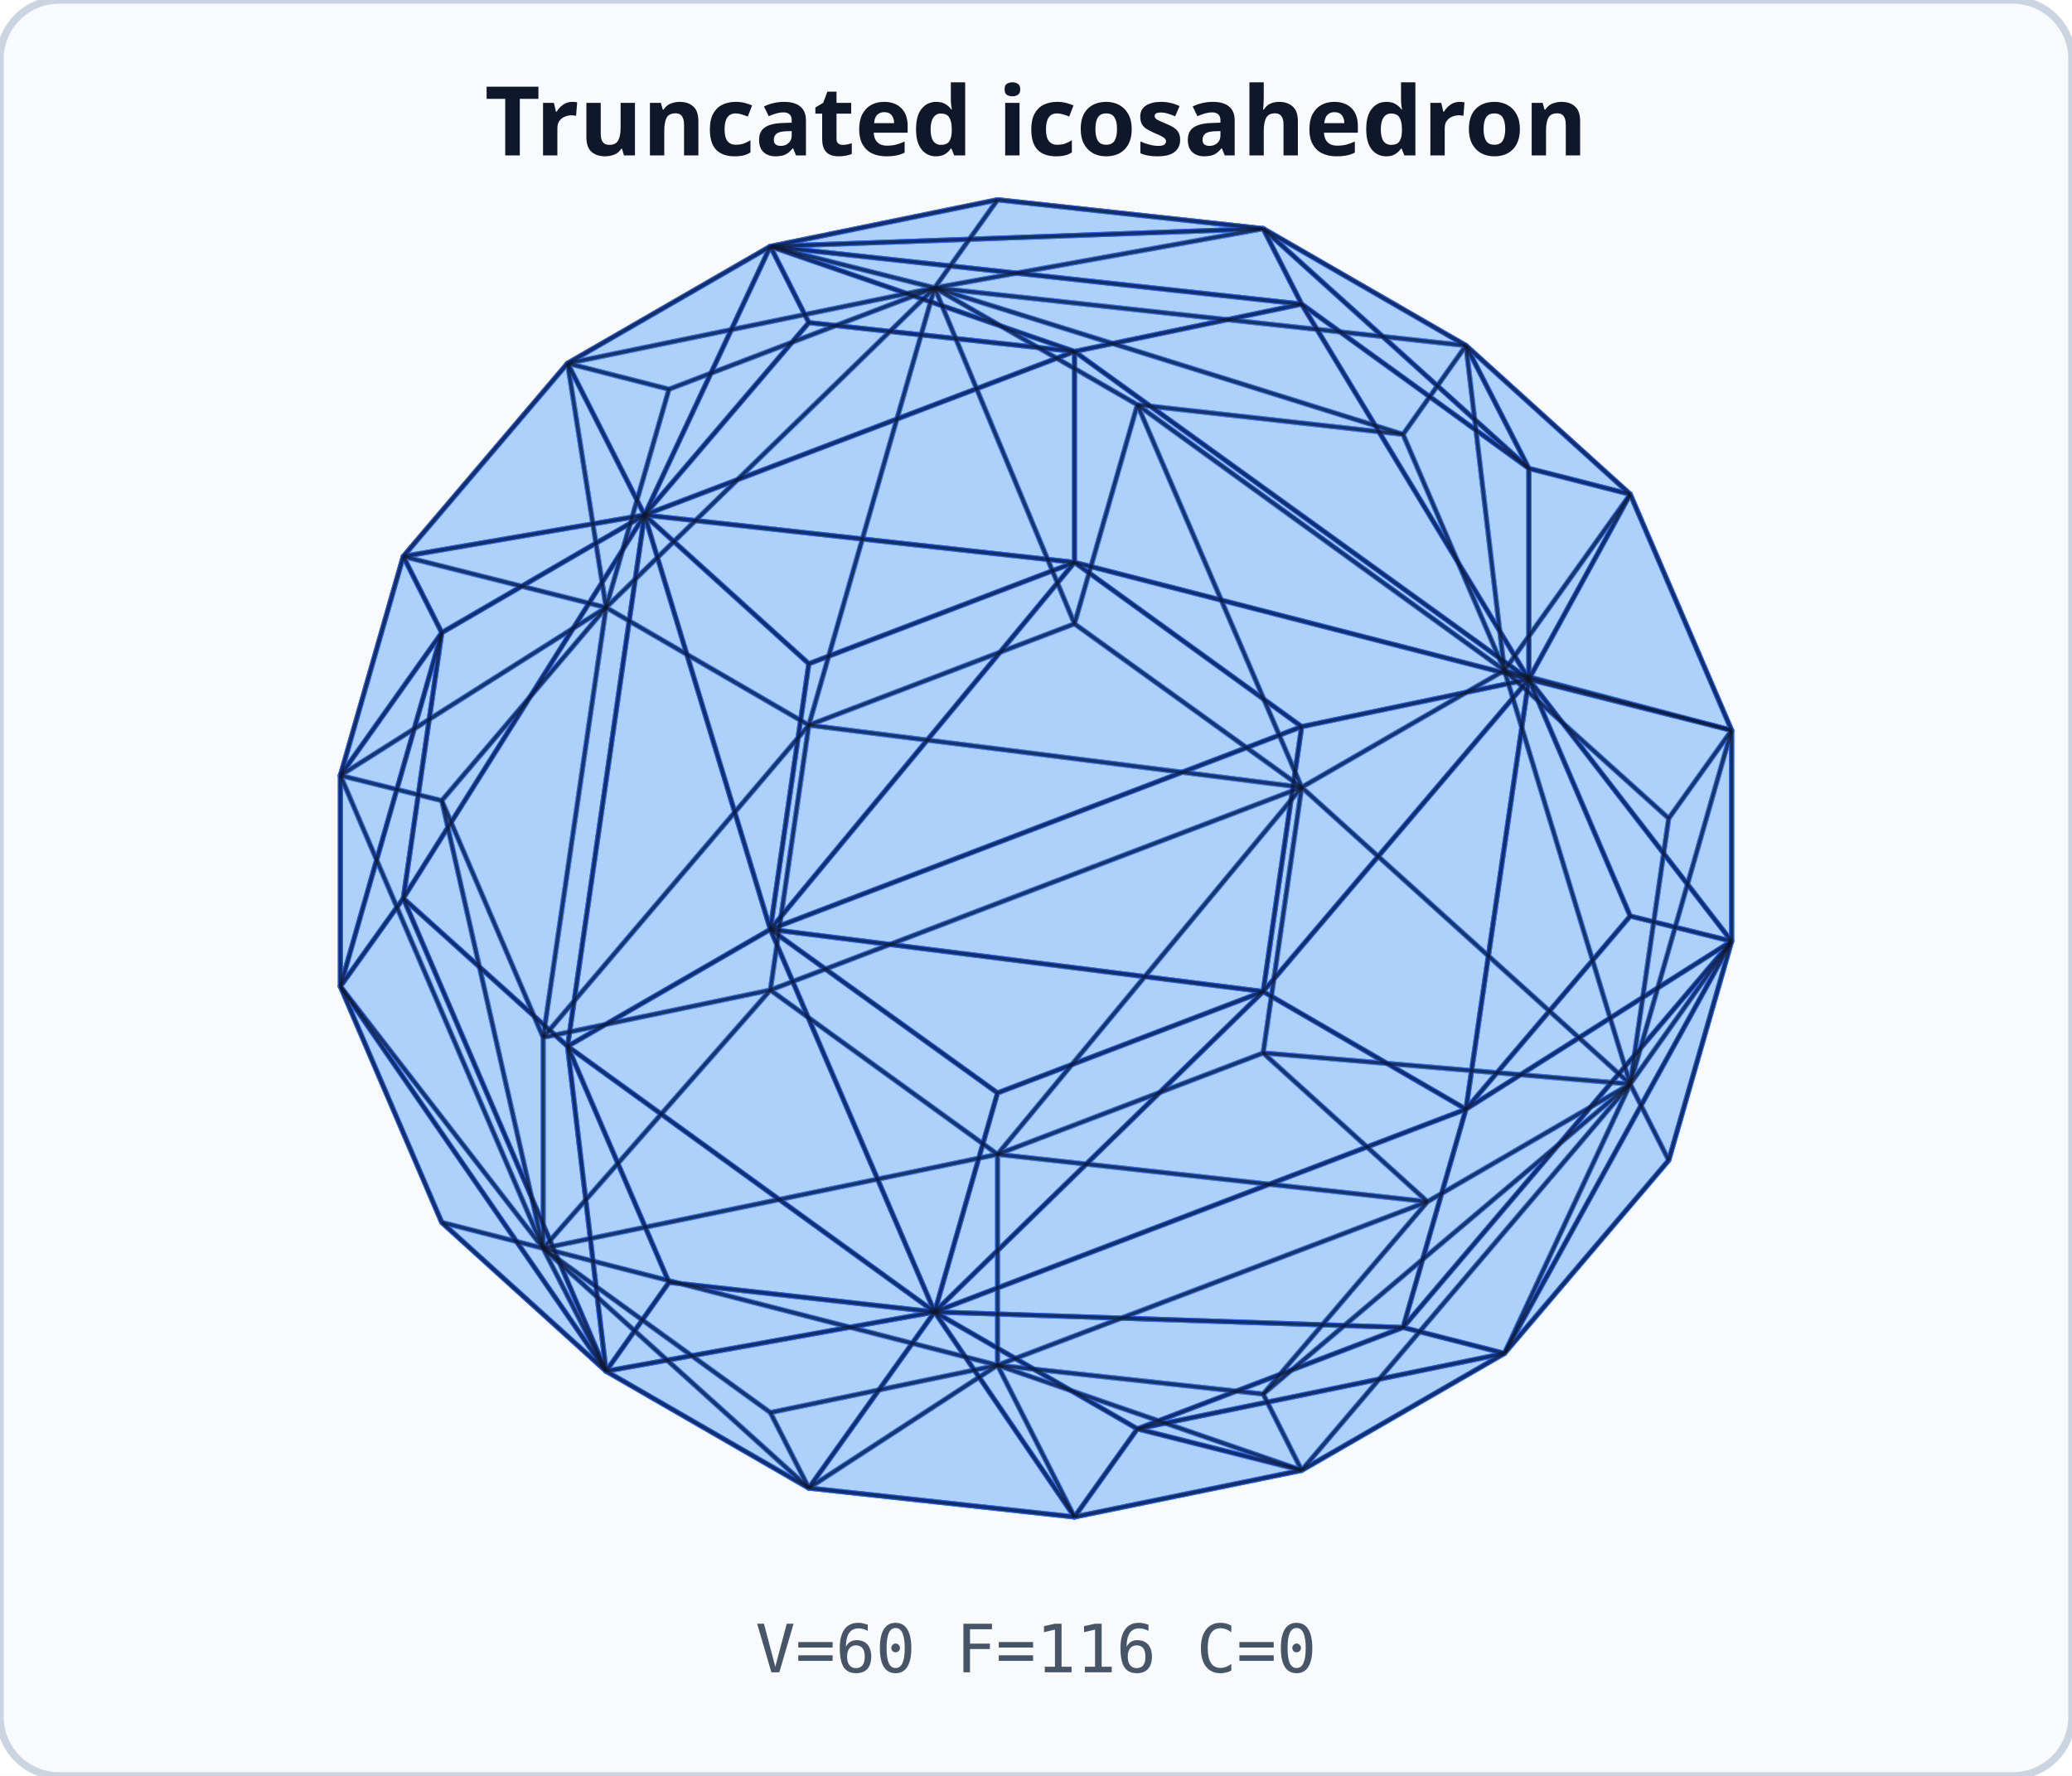
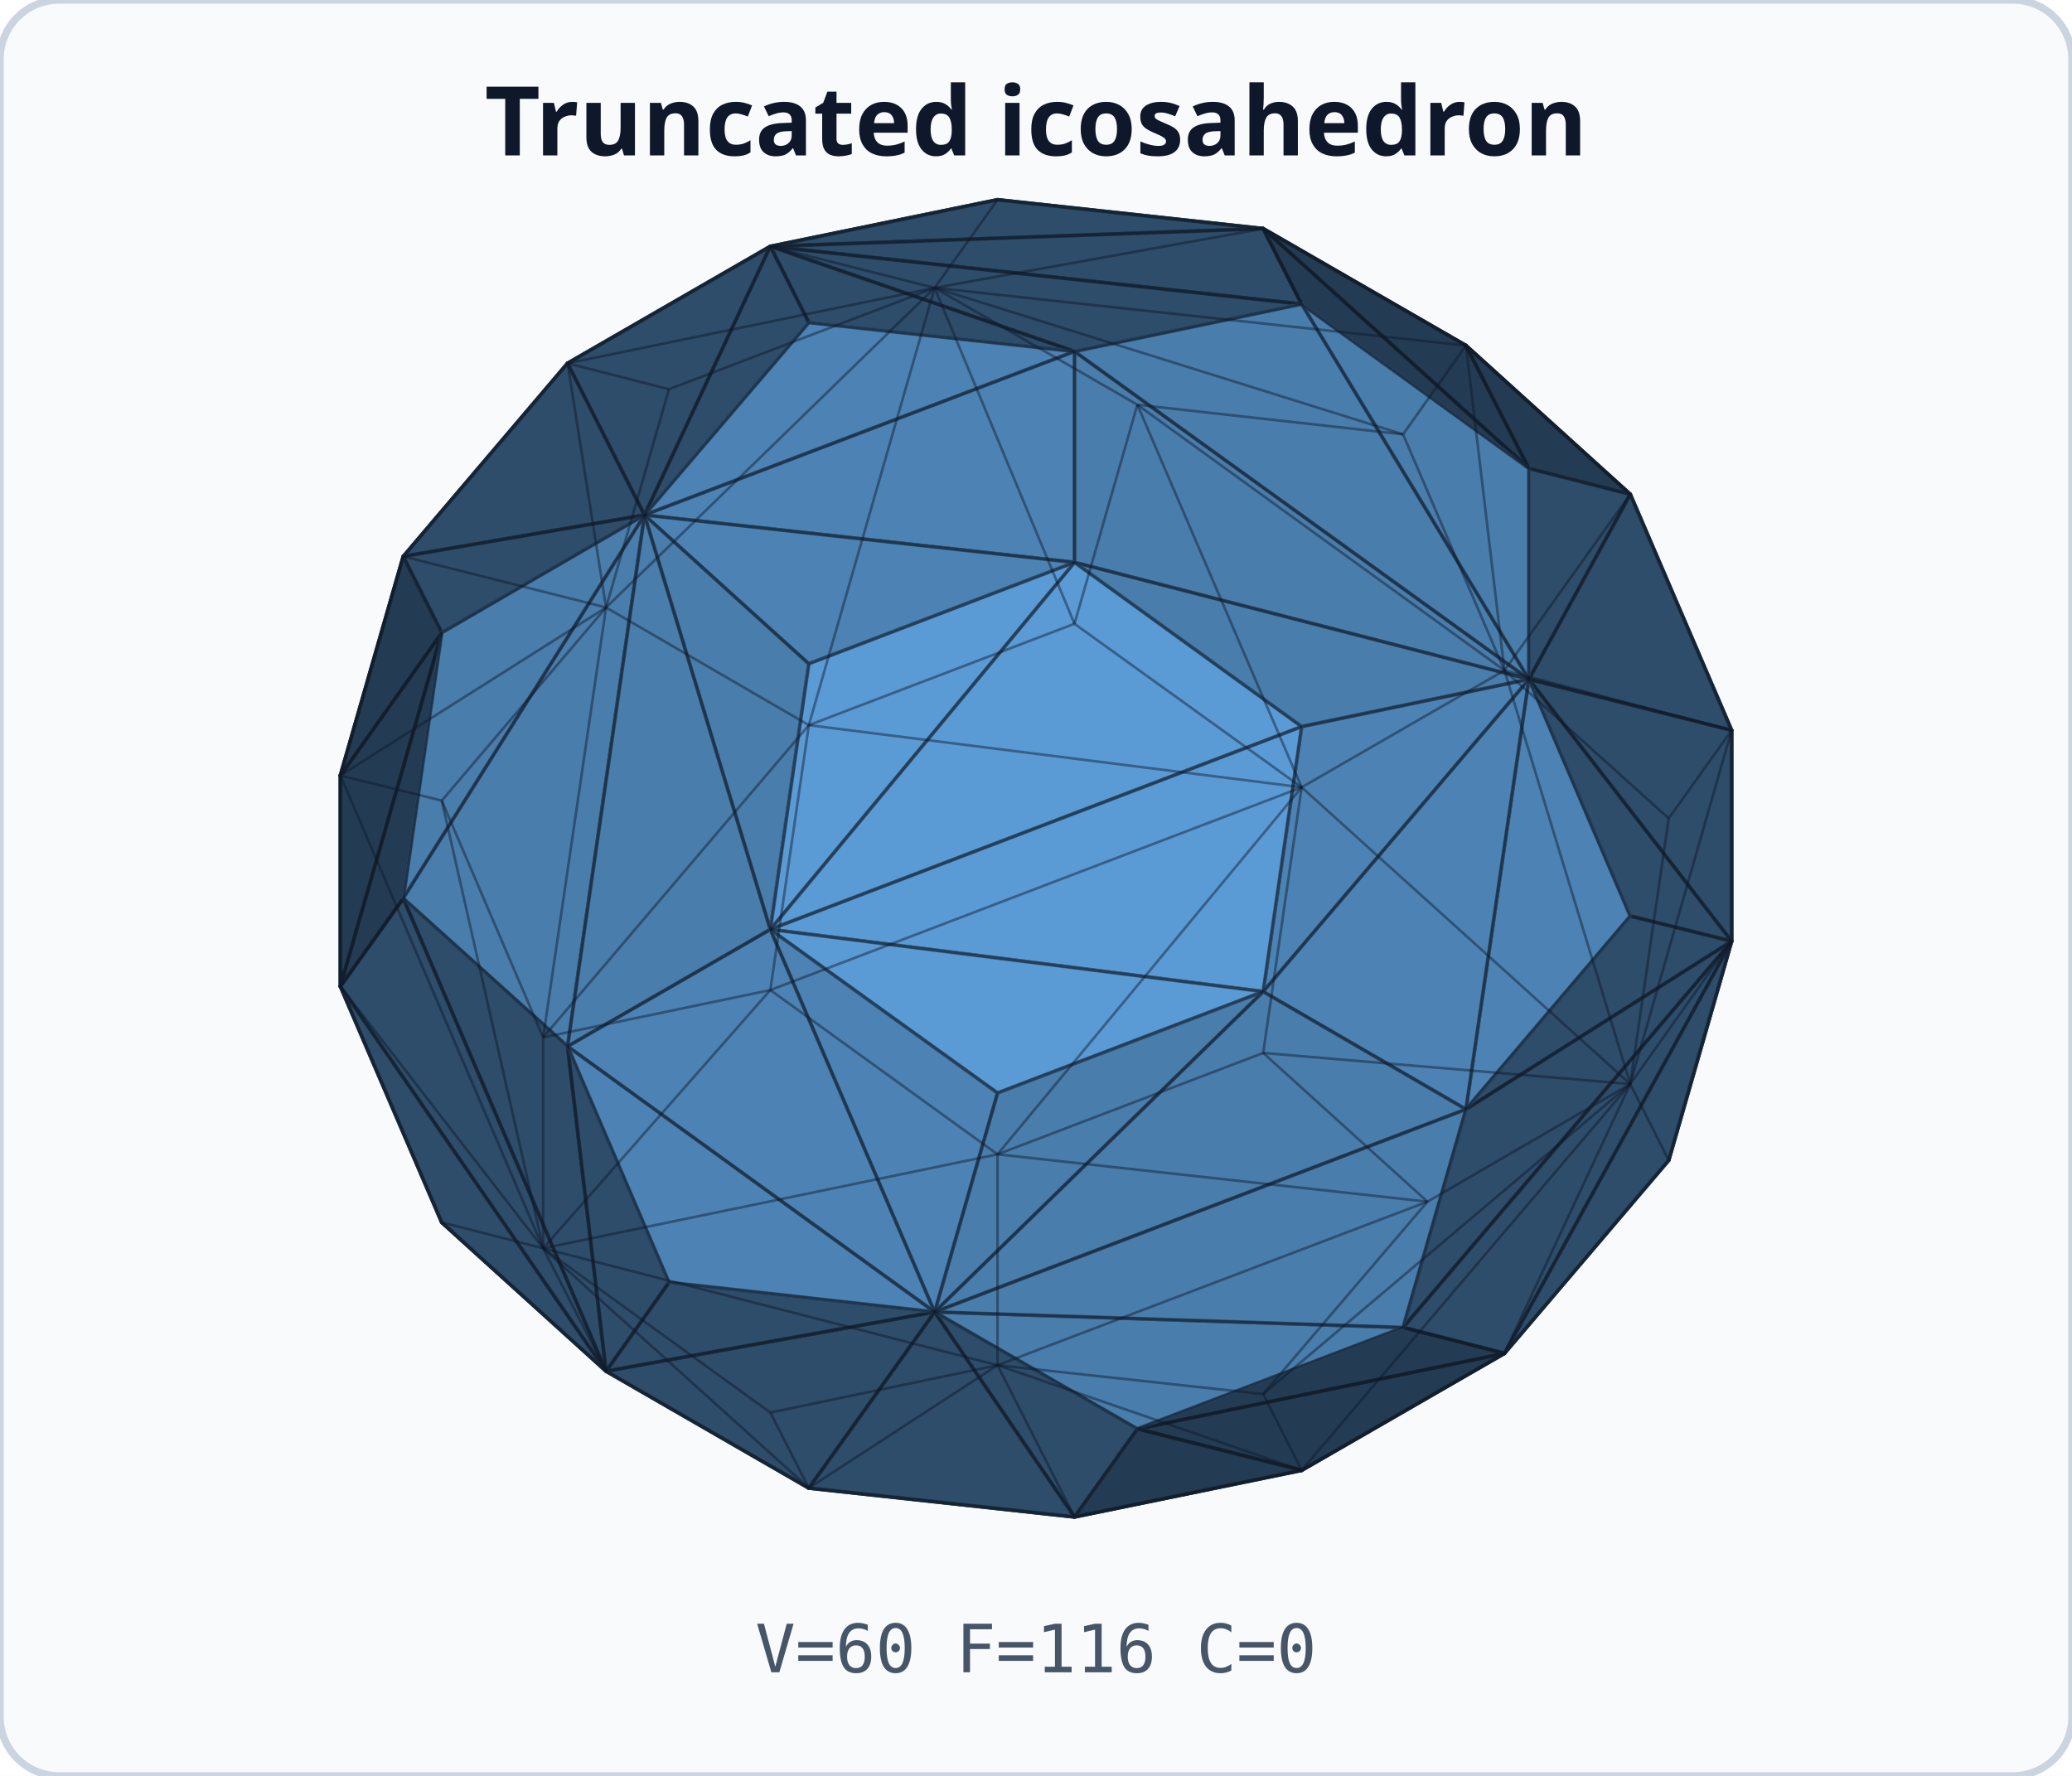
<svg xmlns="http://www.w3.org/2000/svg" width="280" height="240" viewBox="0 0 280 240" role="img" aria-labelledby="panel-title">
  <rect width="100%" height="100%" fill="white" />
  <g>
    <rect x="0.0" y="0.0" width="280.0" height="240.0" rx="8" fill="#f8fafc" stroke="#cbd5e1" />
    <text x="140.0" y="21.0" text-anchor="middle" font-family="sans-serif" font-size="13" font-weight="600" fill="#0f172a">Truncated icosahedron</text>
-     <g stroke="#2563eb" stroke-width="0.7" stroke-linejoin="round">
-       <polygon points="175.9,106.4 109.3,98.0 145.2,84.3" fill="#60a5fa" fill-opacity="0.28" />
-       <polygon points="175.9,106.4 104.1,133.8 109.3,98.0" fill="#60a5fa" fill-opacity="0.28" />
-       <polygon points="175.9,106.4 134.8,156.0 104.1,133.8" fill="#60a5fa" fill-opacity="0.28" />
-       <polygon points="175.9,106.4 170.7,142.3 134.8,156.0" fill="#60a5fa" fill-opacity="0.28" />
-       <polygon points="153.7,54.7 175.9,106.4 145.2,84.3" fill="#60a5fa" fill-opacity="0.28" />
-       <polygon points="73.4,140.2 109.3,98.0 104.1,133.8" fill="#60a5fa" fill-opacity="0.28" />
-       <polygon points="192.9,162.4 134.8,156.0 170.7,142.3" fill="#60a5fa" fill-opacity="0.28" />
-       <polygon points="126.3,38.9 145.2,84.3 109.3,98.0" fill="#60a5fa" fill-opacity="0.28" />
-       <polygon points="220.3,146.5 170.7,142.3 175.9,106.4" fill="#60a5fa" fill-opacity="0.28" />
-       <polygon points="153.7,54.7 203.3,90.6 175.9,106.4" fill="#60a5fa" fill-opacity="0.28" />
-       <polygon points="73.4,140.2 81.9,82.1 109.3,98.0" fill="#60a5fa" fill-opacity="0.28" />
-       <polygon points="73.4,168.7 104.1,133.8 134.8,156.0" fill="#60a5fa" fill-opacity="0.28" />
-       <polygon points="192.9,162.4 134.8,184.5 134.8,156.0" fill="#60a5fa" fill-opacity="0.28" />
-       <polygon points="126.3,38.9 109.3,98.0 81.9,82.1" fill="#60a5fa" fill-opacity="0.28" />
-       <polygon points="126.3,38.9 153.7,54.7 145.2,84.3" fill="#60a5fa" fill-opacity="0.28" />
-       <polygon points="73.4,168.7 73.4,140.2 104.1,133.8" fill="#60a5fa" fill-opacity="0.28" />
-       <polygon points="220.3,146.5 175.9,106.4 203.3,90.6" fill="#60a5fa" fill-opacity="0.28" />
-       <polygon points="220.3,146.5 192.9,162.4 170.7,142.3" fill="#60a5fa" fill-opacity="0.28" />
-       <polygon points="73.4,168.7 134.8,156.0 134.8,184.5" fill="#60a5fa" fill-opacity="0.28" />
-       <polygon points="153.7,54.7 189.6,58.7 203.3,90.6" fill="#60a5fa" fill-opacity="0.28" />
-       <polygon points="73.4,140.2 59.7,108.2 81.9,82.1" fill="#60a5fa" fill-opacity="0.28" />
-       <polygon points="192.9,162.4 170.7,188.4 134.8,184.5" fill="#60a5fa" fill-opacity="0.28" />
-       <polygon points="126.3,38.9 189.6,58.7 153.7,54.7" fill="#60a5fa" fill-opacity="0.28" />
-       <polygon points="73.4,168.7 59.7,108.2 73.4,140.2" fill="#60a5fa" fill-opacity="0.28" />
-       <polygon points="220.3,146.5 170.7,188.4 192.9,162.4" fill="#60a5fa" fill-opacity="0.28" />
-       <polygon points="126.3,38.9 81.9,82.1 90.4,52.6" fill="#60a5fa" fill-opacity="0.28" />
-       <polygon points="220.3,146.5 203.3,90.6 225.5,110.6" fill="#60a5fa" fill-opacity="0.28" />
-       <polygon points="73.4,168.7 134.8,184.5 104.1,190.9" fill="#60a5fa" fill-opacity="0.28" />
-       <polygon points="203.3,90.6 189.6,58.7 198.1,46.7" fill="#60a5fa" fill-opacity="0.28" />
-       <polygon points="81.9,82.1 59.7,108.2 46.0,104.8" fill="#60a5fa" fill-opacity="0.28" />
-       <polygon points="134.8,184.5 170.7,188.4 175.9,198.7" fill="#60a5fa" fill-opacity="0.28" />
-       <polygon points="203.3,90.6 234.0,98.7 225.5,110.6" fill="#60a5fa" fill-opacity="0.28" />
-       <polygon points="81.9,82.1 76.7,49.1 90.4,52.6" fill="#60a5fa" fill-opacity="0.28" />
-       <polygon points="134.8,184.5 109.3,201.1 104.1,190.9" fill="#60a5fa" fill-opacity="0.28" />
-       <polygon points="126.3,38.9 198.1,46.7 189.6,58.7" fill="#60a5fa" fill-opacity="0.28" />
-       <polygon points="73.4,168.7 46.0,104.8 59.7,108.2" fill="#60a5fa" fill-opacity="0.28" />
-       <polygon points="220.3,146.5 175.9,198.7 170.7,188.4" fill="#60a5fa" fill-opacity="0.28" />
-       <polygon points="126.3,38.9 90.4,52.6 76.7,49.1" fill="#60a5fa" fill-opacity="0.28" />
-       <polygon points="73.4,168.7 104.1,190.9 109.3,201.1" fill="#60a5fa" fill-opacity="0.28" />
-       <polygon points="220.3,146.5 225.5,110.6 234.0,98.7" fill="#60a5fa" fill-opacity="0.28" />
-       <polygon points="203.3,90.6 198.1,46.7 220.3,66.8" fill="#60a5fa" fill-opacity="0.28" />
-       <polygon points="81.9,82.1 46.0,104.8 54.5,75.2" fill="#60a5fa" fill-opacity="0.28" />
-       <polygon points="134.8,184.5 175.9,198.7 145.2,205.0" fill="#60a5fa" fill-opacity="0.28" />
-       <polygon points="203.3,90.6 220.3,66.8 234.0,98.7" fill="#60a5fa" fill-opacity="0.28" />
-       <polygon points="81.9,82.1 54.5,75.2 76.7,49.1" fill="#60a5fa" fill-opacity="0.28" />
-       <polygon points="134.8,184.5 145.2,205.0 109.3,201.1" fill="#60a5fa" fill-opacity="0.28" />
-       <polygon points="126.3,38.9 170.7,30.9 198.1,46.7" fill="#60a5fa" fill-opacity="0.28" />
-       <polygon points="73.4,168.7 46.0,133.3 46.0,104.8" fill="#60a5fa" fill-opacity="0.28" />
-       <polygon points="220.3,146.5 203.3,182.9 175.9,198.7" fill="#60a5fa" fill-opacity="0.28" />
-       <polygon points="126.3,38.9 134.8,27.0 170.7,30.9" fill="#60a5fa" fill-opacity="0.28" />
-       <polygon points="73.4,168.7 59.7,165.2 46.0,133.3" fill="#60a5fa" fill-opacity="0.28" />
-       <polygon points="220.3,146.5 225.5,156.8 203.3,182.9" fill="#60a5fa" fill-opacity="0.28" />
-       <polygon points="126.3,38.9 104.1,33.3 134.8,27.0" fill="#60a5fa" fill-opacity="0.28" />
-       <polygon points="126.3,38.9 76.7,49.1 104.1,33.3" fill="#60a5fa" fill-opacity="0.28" />
-       <polygon points="73.4,168.7 81.9,185.3 59.7,165.2" fill="#60a5fa" fill-opacity="0.28" />
-       <polygon points="73.4,168.7 109.3,201.1 81.9,185.3" fill="#60a5fa" fill-opacity="0.28" />
-       <polygon points="220.3,146.5 234.0,127.2 225.5,156.8" fill="#60a5fa" fill-opacity="0.28" />
-       <polygon points="220.3,146.5 234.0,98.7 234.0,127.2" fill="#60a5fa" fill-opacity="0.28" />
-       <polygon points="104.1,33.3 170.7,30.9 134.8,27.0" fill="#60a5fa" fill-opacity="0.28" />
-       <polygon points="81.9,185.3 46.0,133.3 59.7,165.2" fill="#60a5fa" fill-opacity="0.28" />
-       <polygon points="234.0,127.2 203.3,182.9 225.5,156.8" fill="#60a5fa" fill-opacity="0.28" />
-       <polygon points="153.7,193.1 175.9,198.7 203.3,182.9" fill="#60a5fa" fill-opacity="0.28" />
-       <polygon points="153.7,193.1 145.2,205.0 175.9,198.7" fill="#60a5fa" fill-opacity="0.28" />
-       <polygon points="206.6,63.3 198.1,46.7 170.7,30.9" fill="#60a5fa" fill-opacity="0.28" />
-       <polygon points="206.6,63.3 220.3,66.8 198.1,46.7" fill="#60a5fa" fill-opacity="0.28" />
-       <polygon points="59.7,85.5 46.0,104.8 46.0,133.3" fill="#60a5fa" fill-opacity="0.28" />
-       <polygon points="59.7,85.5 54.5,75.2 46.0,104.8" fill="#60a5fa" fill-opacity="0.28" />
-       <polygon points="126.3,177.3 109.3,201.1 145.2,205.0" fill="#60a5fa" fill-opacity="0.28" />
-       <polygon points="206.6,91.8 234.0,98.7 220.3,66.8" fill="#60a5fa" fill-opacity="0.28" />
-       <polygon points="87.1,69.6 76.7,49.1 54.5,75.2" fill="#60a5fa" fill-opacity="0.28" />
-       <polygon points="104.1,33.3 175.9,41.1 170.7,30.9" fill="#60a5fa" fill-opacity="0.28" />
-       <polygon points="81.9,185.3 54.5,121.4 46.0,133.3" fill="#60a5fa" fill-opacity="0.28" />
-       <polygon points="234.0,127.2 189.6,179.4 203.3,182.9" fill="#60a5fa" fill-opacity="0.28" />
-       <polygon points="126.3,177.3 81.9,185.3 109.3,201.1" fill="#60a5fa" fill-opacity="0.28" />
-       <polygon points="206.6,91.8 234.0,127.2 234.0,98.7" fill="#60a5fa" fill-opacity="0.28" />
-       <polygon points="87.1,69.6 104.1,33.3 76.7,49.1" fill="#60a5fa" fill-opacity="0.28" />
-       <polygon points="153.7,193.1 203.3,182.9 189.6,179.4" fill="#60a5fa" fill-opacity="0.28" />
-       <polygon points="206.6,63.3 170.7,30.9 175.9,41.1" fill="#60a5fa" fill-opacity="0.28" />
-       <polygon points="59.7,85.5 46.0,133.3 54.5,121.4" fill="#60a5fa" fill-opacity="0.28" />
-       <polygon points="126.3,177.3 145.2,205.0 153.7,193.1" fill="#60a5fa" fill-opacity="0.28" />
-       <polygon points="206.6,91.8 220.3,66.8 206.6,63.3" fill="#60a5fa" fill-opacity="0.28" />
-       <polygon points="87.1,69.6 54.5,75.2 59.7,85.5" fill="#60a5fa" fill-opacity="0.28" />
-       <polygon points="104.1,33.3 145.2,47.5 175.9,41.1" fill="#60a5fa" fill-opacity="0.28" />
-       <polygon points="81.9,185.3 76.7,141.4 54.5,121.4" fill="#60a5fa" fill-opacity="0.28" />
-       <polygon points="234.0,127.2 198.1,149.9 189.6,179.4" fill="#60a5fa" fill-opacity="0.28" />
-       <polygon points="104.1,33.3 109.3,43.6 145.2,47.5" fill="#60a5fa" fill-opacity="0.28" />
-       <polygon points="126.3,177.3 90.4,173.3 81.9,185.3" fill="#60a5fa" fill-opacity="0.28" />
-       <polygon points="206.6,91.8 220.3,123.8 234.0,127.2" fill="#60a5fa" fill-opacity="0.28" />
-       <polygon points="87.1,69.6 109.3,43.6 104.1,33.3" fill="#60a5fa" fill-opacity="0.28" />
-       <polygon points="81.9,185.3 90.4,173.3 76.7,141.4" fill="#60a5fa" fill-opacity="0.28" />
-       <polygon points="234.0,127.2 220.3,123.8 198.1,149.9" fill="#60a5fa" fill-opacity="0.28" />
-       <polygon points="126.3,177.3 153.7,193.1 189.6,179.4" fill="#60a5fa" fill-opacity="0.28" />
-       <polygon points="206.6,91.8 206.6,63.3 175.9,41.1" fill="#60a5fa" fill-opacity="0.28" />
-       <polygon points="87.1,69.6 59.7,85.5 54.5,121.4" fill="#60a5fa" fill-opacity="0.28" />
-       <polygon points="206.6,91.8 175.9,41.1 145.2,47.5" fill="#60a5fa" fill-opacity="0.28" />
-       <polygon points="126.3,177.3 189.6,179.4 198.1,149.9" fill="#60a5fa" fill-opacity="0.28" />
-       <polygon points="87.1,69.6 54.5,121.4 76.7,141.4" fill="#60a5fa" fill-opacity="0.28" />
-       <polygon points="126.3,177.3 76.7,141.4 90.4,173.3" fill="#60a5fa" fill-opacity="0.28" />
-       <polygon points="206.6,91.8 198.1,149.9 220.3,123.8" fill="#60a5fa" fill-opacity="0.28" />
-       <polygon points="87.1,69.6 145.2,47.5 109.3,43.6" fill="#60a5fa" fill-opacity="0.28" />
-       <polygon points="206.6,91.8 145.2,47.5 145.2,76.0" fill="#60a5fa" fill-opacity="0.28" />
-       <polygon points="87.1,69.6 145.2,76.0 145.2,47.5" fill="#60a5fa" fill-opacity="0.28" />
-       <polygon points="126.3,177.3 198.1,149.9 170.7,134.0" fill="#60a5fa" fill-opacity="0.28" />
-       <polygon points="126.3,177.3 104.1,125.6 76.7,141.4" fill="#60a5fa" fill-opacity="0.28" />
-       <polygon points="206.6,91.8 170.7,134.0 198.1,149.9" fill="#60a5fa" fill-opacity="0.28" />
-       <polygon points="87.1,69.6 76.7,141.4 104.1,125.6" fill="#60a5fa" fill-opacity="0.28" />
-       <polygon points="206.6,91.8 145.2,76.0 175.9,98.2" fill="#60a5fa" fill-opacity="0.28" />
-       <polygon points="126.3,177.3 170.7,134.0 134.8,147.7" fill="#60a5fa" fill-opacity="0.28" />
-       <polygon points="126.3,177.3 134.8,147.7 104.1,125.6" fill="#60a5fa" fill-opacity="0.28" />
-       <polygon points="206.6,91.8 175.9,98.2 170.7,134.0" fill="#60a5fa" fill-opacity="0.28" />
-       <polygon points="87.1,69.6 104.1,125.6 109.3,89.7" fill="#60a5fa" fill-opacity="0.28" />
-       <polygon points="87.1,69.6 109.3,89.7 145.2,76.0" fill="#60a5fa" fill-opacity="0.28" />
-       <polygon points="104.1,125.6 175.9,98.2 145.2,76.0" fill="#60a5fa" fill-opacity="0.28" />
-       <polygon points="104.1,125.6 145.2,76.0 109.3,89.7" fill="#60a5fa" fill-opacity="0.28" />
-       <polygon points="104.1,125.6 170.7,134.0 175.9,98.2" fill="#60a5fa" fill-opacity="0.28" />
-       <polygon points="104.1,125.6 134.8,147.7 170.7,134.0" fill="#60a5fa" fill-opacity="0.28" />
+     <g stroke-linejoin="round">
+       <polygon points="175.9,106.4 109.3,98.0 145.2,84.3" fill="#5b9bd5" stroke="#365d7f" stroke-width="0.5" />
+       <polygon points="175.9,106.4 104.1,133.8 109.3,98.0" fill="#5b9bd5" stroke="#365d7f" stroke-width="0.5" />
+       <polygon points="175.9,106.4 134.8,156.0 104.1,133.8" fill="#5b9bd5" stroke="#365d7f" stroke-width="0.5" />
+       <polygon points="175.9,106.4 170.7,142.3 134.8,156.0" fill="#5b9bd5" stroke="#365d7f" stroke-width="0.5" />
+       <polygon points="153.7,54.7 175.9,106.4 145.2,84.3" fill="#4c83b4" stroke="#2e4e6c" stroke-width="0.5" />
+       <polygon points="73.4,140.2 109.3,98.0 104.1,133.8" fill="#4c83b4" stroke="#2e4e6c" stroke-width="0.5" />
+       <polygon points="192.9,162.4 134.8,156.0 170.7,142.3" fill="#4c83b4" stroke="#2e4e6c" stroke-width="0.5" />
+       <polygon points="126.3,38.9 145.2,84.3 109.3,98.0" fill="#497dac" stroke="#2c4b67" stroke-width="0.5" />
+       <polygon points="220.3,146.5 170.7,142.3 175.9,106.4" fill="#497dac" stroke="#2c4b67" stroke-width="0.5" />
+       <polygon points="153.7,54.7 203.3,90.6 175.9,106.4" fill="#4c83b4" stroke="#2e4e6c" stroke-width="0.5" />
+       <polygon points="73.4,140.2 81.9,82.1 109.3,98.0" fill="#4c83b4" stroke="#2e4e6c" stroke-width="0.5" />
+       <polygon points="73.4,168.7 104.1,133.8 134.8,156.0" fill="#497dac" stroke="#2c4b67" stroke-width="0.5" />
+       <polygon points="192.9,162.4 134.8,184.5 134.8,156.0" fill="#4c83b4" stroke="#2e4e6c" stroke-width="0.5" />
+       <polygon points="126.3,38.9 109.3,98.0 81.9,82.1" fill="#497dac" stroke="#2c4b67" stroke-width="0.5" />
+       <polygon points="126.3,38.9 153.7,54.7 145.2,84.3" fill="#497dac" stroke="#2c4b67" stroke-width="0.5" />
+       <polygon points="73.4,168.7 73.4,140.2 104.1,133.8" fill="#497dac" stroke="#2c4b67" stroke-width="0.5" />
+       <polygon points="220.3,146.5 175.9,106.4 203.3,90.6" fill="#497dac" stroke="#2c4b67" stroke-width="0.5" />
+       <polygon points="220.3,146.5 192.9,162.4 170.7,142.3" fill="#497dac" stroke="#2c4b67" stroke-width="0.5" />
+       <polygon points="73.4,168.7 134.8,156.0 134.8,184.5" fill="#497dac" stroke="#2c4b67" stroke-width="0.5" />
+       <polygon points="153.7,54.7 189.6,58.7 203.3,90.6" fill="#4c83b4" stroke="#2e4e6c" stroke-width="0.5" />
+       <polygon points="73.4,140.2 59.7,108.2 81.9,82.1" fill="#4c83b4" stroke="#2e4e6c" stroke-width="0.5" />
+       <polygon points="192.9,162.4 170.7,188.4 134.8,184.5" fill="#4c83b4" stroke="#2e4e6c" stroke-width="0.5" />
+       <polygon points="126.3,38.9 189.6,58.7 153.7,54.7" fill="#2d4d6a" stroke="#1b2e3f" stroke-width="0.5" />
+       <polygon points="73.4,168.7 59.7,108.2 73.4,140.2" fill="#2d4d6a" stroke="#1b2e3f" stroke-width="0.5" />
+       <polygon points="220.3,146.5 170.7,188.4 192.9,162.4" fill="#2d4d6a" stroke="#1b2e3f" stroke-width="0.5" />
+       <polygon points="126.3,38.9 81.9,82.1 90.4,52.6" fill="#497dac" stroke="#2c4b67" stroke-width="0.5" />
+       <polygon points="220.3,146.5 203.3,90.6 225.5,110.6" fill="#497dac" stroke="#2c4b67" stroke-width="0.5" />
+       <polygon points="73.4,168.7 134.8,184.5 104.1,190.9" fill="#497dac" stroke="#2c4b67" stroke-width="0.5" />
+       <polygon points="203.3,90.6 189.6,58.7 198.1,46.7" fill="#2d4d6a" stroke="#1b2e3f" stroke-width="0.5" />
+       <polygon points="81.9,82.1 59.7,108.2 46.0,104.8" fill="#2d4d6a" stroke="#1b2e3f" stroke-width="0.5" />
+       <polygon points="134.8,184.5 170.7,188.4 175.9,198.7" fill="#2d4d6a" stroke="#1b2e3f" stroke-width="0.5" />
+       <polygon points="203.3,90.6 234.0,98.7 225.5,110.6" fill="#2d4d6a" stroke="#1b2e3f" stroke-width="0.5" />
+       <polygon points="81.9,82.1 76.7,49.1 90.4,52.6" fill="#2d4d6a" stroke="#1b2e3f" stroke-width="0.5" />
+       <polygon points="134.8,184.5 109.3,201.1 104.1,190.9" fill="#2d4d6a" stroke="#1b2e3f" stroke-width="0.5" />
+       <polygon points="126.3,38.9 198.1,46.7 189.6,58.7" fill="#2d4d6a" stroke="#1b2e3f" stroke-width="0.5" />
+       <polygon points="73.4,168.7 46.0,104.8 59.7,108.2" fill="#2d4d6a" stroke="#1b2e3f" stroke-width="0.5" />
+       <polygon points="220.3,146.5 175.9,198.7 170.7,188.4" fill="#2d4d6a" stroke="#1b2e3f" stroke-width="0.5" />
+       <polygon points="126.3,38.9 90.4,52.6 76.7,49.1" fill="#233c53" stroke="#152431" stroke-width="0.5" />
+       <polygon points="73.4,168.7 104.1,190.9 109.3,201.1" fill="#233c53" stroke="#152431" stroke-width="0.5" />
+       <polygon points="220.3,146.5 225.5,110.6 234.0,98.7" fill="#233c53" stroke="#152431" stroke-width="0.5" />
+       <polygon points="203.3,90.6 198.1,46.7 220.3,66.8" fill="#2d4d6a" stroke="#1b2e3f" stroke-width="0.5" />
+       <polygon points="81.9,82.1 46.0,104.8 54.5,75.2" fill="#2d4d6a" stroke="#1b2e3f" stroke-width="0.5" />
+       <polygon points="134.8,184.5 175.9,198.7 145.2,205.0" fill="#2d4d6a" stroke="#1b2e3f" stroke-width="0.5" />
+       <polygon points="203.3,90.6 220.3,66.8 234.0,98.7" fill="#2d4d6a" stroke="#1b2e3f" stroke-width="0.5" />
+       <polygon points="81.9,82.1 54.5,75.2 76.7,49.1" fill="#2d4d6a" stroke="#1b2e3f" stroke-width="0.5" />
+       <polygon points="134.8,184.5 145.2,205.0 109.3,201.1" fill="#2d4d6a" stroke="#1b2e3f" stroke-width="0.5" />
+       <polygon points="126.3,38.9 170.7,30.9 198.1,46.7" fill="#2d4d6a" stroke="#1b2e3f" stroke-width="0.5" />
+       <polygon points="73.4,168.7 46.0,133.3 46.0,104.8" fill="#2d4d6a" stroke="#1b2e3f" stroke-width="0.5" />
+       <polygon points="220.3,146.5 203.3,182.9 175.9,198.7" fill="#2d4d6a" stroke="#1b2e3f" stroke-width="0.5" />
+       <polygon points="126.3,38.9 134.8,27.0 170.7,30.9" fill="#2d4d6a" stroke="#1b2e3f" stroke-width="0.5" />
+       <polygon points="73.4,168.7 59.7,165.2 46.0,133.3" fill="#2d4d6a" stroke="#1b2e3f" stroke-width="0.5" />
+       <polygon points="220.3,146.5 225.5,156.8 203.3,182.9" fill="#2d4d6a" stroke="#1b2e3f" stroke-width="0.5" />
+       <polygon points="126.3,38.9 104.1,33.3 134.8,27.0" fill="#233c53" stroke="#152431" stroke-width="0.5" />
+       <polygon points="126.3,38.9 76.7,49.1 104.1,33.3" fill="#233c53" stroke="#152431" stroke-width="0.5" />
+       <polygon points="73.4,168.7 81.9,185.3 59.7,165.2" fill="#233c53" stroke="#152431" stroke-width="0.5" />
+       <polygon points="73.4,168.7 109.3,201.1 81.9,185.3" fill="#233c53" stroke="#152431" stroke-width="0.5" />
+       <polygon points="220.3,146.5 234.0,127.2 225.5,156.8" fill="#233c53" stroke="#152431" stroke-width="0.5" />
+       <polygon points="220.3,146.5 234.0,98.7 234.0,127.2" fill="#233c53" stroke="#152431" stroke-width="0.5" />
+       <polygon points="104.1,33.3 170.7,30.9 134.8,27.0" fill="#2d4d6a" stroke="#1b2e3f" stroke-width="0.5" />
+       <polygon points="81.9,185.3 46.0,133.3 59.7,165.2" fill="#2d4d6a" stroke="#1b2e3f" stroke-width="0.5" />
+       <polygon points="234.0,127.2 203.3,182.9 225.5,156.8" fill="#2d4d6a" stroke="#1b2e3f" stroke-width="0.5" />
+       <polygon points="153.7,193.1 175.9,198.7 203.3,182.9" fill="#233c53" stroke="#152431" stroke-width="0.5" />
+       <polygon points="153.7,193.1 145.2,205.0 175.9,198.7" fill="#233c53" stroke="#152431" stroke-width="0.5" />
+       <polygon points="206.6,63.3 198.1,46.7 170.7,30.9" fill="#233c53" stroke="#152431" stroke-width="0.5" />
+       <polygon points="206.6,63.3 220.3,66.8 198.1,46.7" fill="#233c53" stroke="#152431" stroke-width="0.5" />
+       <polygon points="59.7,85.5 46.0,104.8 46.0,133.3" fill="#233c53" stroke="#152431" stroke-width="0.5" />
+       <polygon points="59.7,85.5 54.5,75.2 46.0,104.8" fill="#233c53" stroke="#152431" stroke-width="0.5" />
+       <polygon points="126.3,177.3 109.3,201.1 145.2,205.0" fill="#2d4d6a" stroke="#1b2e3f" stroke-width="0.5" />
+       <polygon points="206.6,91.8 234.0,98.7 220.3,66.8" fill="#2d4d6a" stroke="#1b2e3f" stroke-width="0.5" />
+       <polygon points="87.1,69.6 76.7,49.1 54.5,75.2" fill="#2d4d6a" stroke="#1b2e3f" stroke-width="0.5" />
+       <polygon points="104.1,33.3 175.9,41.1 170.7,30.9" fill="#2d4d6a" stroke="#1b2e3f" stroke-width="0.5" />
+       <polygon points="81.9,185.3 54.5,121.4 46.0,133.3" fill="#2d4d6a" stroke="#1b2e3f" stroke-width="0.5" />
+       <polygon points="234.0,127.2 189.6,179.4 203.3,182.9" fill="#2d4d6a" stroke="#1b2e3f" stroke-width="0.5" />
+       <polygon points="126.3,177.3 81.9,185.3 109.3,201.1" fill="#2d4d6a" stroke="#1b2e3f" stroke-width="0.5" />
+       <polygon points="206.6,91.8 234.0,127.2 234.0,98.7" fill="#2d4d6a" stroke="#1b2e3f" stroke-width="0.5" />
+       <polygon points="87.1,69.6 104.1,33.3 76.7,49.1" fill="#2d4d6a" stroke="#1b2e3f" stroke-width="0.5" />
+       <polygon points="153.7,193.1 203.3,182.9 189.6,179.4" fill="#233c53" stroke="#152431" stroke-width="0.5" />
+       <polygon points="206.6,63.3 170.7,30.9 175.9,41.1" fill="#233c53" stroke="#152431" stroke-width="0.5" />
+       <polygon points="59.7,85.5 46.0,133.3 54.5,121.4" fill="#233c53" stroke="#152431" stroke-width="0.5" />
+       <polygon points="126.3,177.3 145.2,205.0 153.7,193.1" fill="#2d4d6a" stroke="#1b2e3f" stroke-width="0.5" />
+       <polygon points="206.6,91.8 220.3,66.8 206.6,63.3" fill="#2d4d6a" stroke="#1b2e3f" stroke-width="0.5" />
+       <polygon points="87.1,69.6 54.5,75.2 59.7,85.5" fill="#2d4d6a" stroke="#1b2e3f" stroke-width="0.5" />
+       <polygon points="104.1,33.3 145.2,47.5 175.9,41.1" fill="#2d4d6a" stroke="#1b2e3f" stroke-width="0.5" />
+       <polygon points="81.9,185.3 76.7,141.4 54.5,121.4" fill="#2d4d6a" stroke="#1b2e3f" stroke-width="0.5" />
+       <polygon points="234.0,127.2 198.1,149.9 189.6,179.4" fill="#2d4d6a" stroke="#1b2e3f" stroke-width="0.5" />
+       <polygon points="104.1,33.3 109.3,43.6 145.2,47.5" fill="#2d4d6a" stroke="#1b2e3f" stroke-width="0.5" />
+       <polygon points="126.3,177.3 90.4,173.3 81.9,185.3" fill="#2d4d6a" stroke="#1b2e3f" stroke-width="0.5" />
+       <polygon points="206.6,91.8 220.3,123.8 234.0,127.2" fill="#2d4d6a" stroke="#1b2e3f" stroke-width="0.5" />
+       <polygon points="87.1,69.6 109.3,43.6 104.1,33.3" fill="#2d4d6a" stroke="#1b2e3f" stroke-width="0.5" />
+       <polygon points="81.9,185.3 90.4,173.3 76.7,141.4" fill="#2d4d6a" stroke="#1b2e3f" stroke-width="0.5" />
+       <polygon points="234.0,127.2 220.3,123.8 198.1,149.9" fill="#2d4d6a" stroke="#1b2e3f" stroke-width="0.5" />
+       <polygon points="126.3,177.3 153.7,193.1 189.6,179.4" fill="#497dac" stroke="#2c4b67" stroke-width="0.5" />
+       <polygon points="206.6,91.8 206.6,63.3 175.9,41.1" fill="#497dac" stroke="#2c4b67" stroke-width="0.5" />
+       <polygon points="87.1,69.6 59.7,85.5 54.5,121.4" fill="#497dac" stroke="#2c4b67" stroke-width="0.5" />
+       <polygon points="206.6,91.8 175.9,41.1 145.2,47.5" fill="#497dac" stroke="#2c4b67" stroke-width="0.5" />
+       <polygon points="126.3,177.3 189.6,179.4 198.1,149.9" fill="#497dac" stroke="#2c4b67" stroke-width="0.5" />
+       <polygon points="87.1,69.6 54.5,121.4 76.7,141.4" fill="#497dac" stroke="#2c4b67" stroke-width="0.5" />
+       <polygon points="126.3,177.3 76.7,141.4 90.4,173.3" fill="#4c83b4" stroke="#2e4e6c" stroke-width="0.5" />
+       <polygon points="206.6,91.8 198.1,149.9 220.3,123.8" fill="#4c83b4" stroke="#2e4e6c" stroke-width="0.5" />
+       <polygon points="87.1,69.6 145.2,47.5 109.3,43.6" fill="#4c83b4" stroke="#2e4e6c" stroke-width="0.5" />
+       <polygon points="206.6,91.8 145.2,47.5 145.2,76.0" fill="#497dac" stroke="#2c4b67" stroke-width="0.5" />
+       <polygon points="87.1,69.6 145.2,76.0 145.2,47.5" fill="#4c83b4" stroke="#2e4e6c" stroke-width="0.5" />
+       <polygon points="126.3,177.3 198.1,149.9 170.7,134.0" fill="#497dac" stroke="#2c4b67" stroke-width="0.5" />
+       <polygon points="126.3,177.3 104.1,125.6 76.7,141.4" fill="#4c83b4" stroke="#2e4e6c" stroke-width="0.5" />
+       <polygon points="206.6,91.8 170.7,134.0 198.1,149.9" fill="#4c83b4" stroke="#2e4e6c" stroke-width="0.5" />
+       <polygon points="87.1,69.6 76.7,141.4 104.1,125.6" fill="#497dac" stroke="#2c4b67" stroke-width="0.5" />
+       <polygon points="206.6,91.8 145.2,76.0 175.9,98.2" fill="#497dac" stroke="#2c4b67" stroke-width="0.5" />
+       <polygon points="126.3,177.3 170.7,134.0 134.8,147.7" fill="#497dac" stroke="#2c4b67" stroke-width="0.5" />
+       <polygon points="126.3,177.3 134.8,147.7 104.1,125.6" fill="#4c83b4" stroke="#2e4e6c" stroke-width="0.5" />
+       <polygon points="206.6,91.8 175.9,98.2 170.7,134.0" fill="#4c83b4" stroke="#2e4e6c" stroke-width="0.5" />
+       <polygon points="87.1,69.6 104.1,125.6 109.3,89.7" fill="#497dac" stroke="#2c4b67" stroke-width="0.5" />
+       <polygon points="87.1,69.6 109.3,89.7 145.2,76.0" fill="#4c83b4" stroke="#2e4e6c" stroke-width="0.5" />
+       <polygon points="104.1,125.6 175.9,98.2 145.2,76.0" fill="#5b9bd5" stroke="#365d7f" stroke-width="0.5" />
+       <polygon points="104.1,125.6 145.2,76.0 109.3,89.7" fill="#5b9bd5" stroke="#365d7f" stroke-width="0.5" />
+       <polygon points="104.1,125.6 170.7,134.0 175.9,98.2" fill="#5b9bd5" stroke="#365d7f" stroke-width="0.5" />
+       <polygon points="104.1,125.6 134.8,147.7 170.7,134.0" fill="#5b9bd5" stroke="#365d7f" stroke-width="0.5" />
    </g>
-     <g stroke="#0f172a" stroke-width="0.45" stroke-opacity="0.68">
+     <g stroke="#0f172a" stroke-width="0.35" stroke-opacity="0.45">
      <line x1="126.3" y1="177.3" x2="153.7" y2="193.1" />
      <line x1="126.3" y1="177.3" x2="145.2" y2="205.0" />
      <line x1="126.3" y1="177.3" x2="109.3" y2="201.1" />
      <line x1="126.3" y1="177.3" x2="81.9" y2="185.3" />
      <line x1="126.3" y1="177.3" x2="90.4" y2="173.3" />
      <line x1="126.3" y1="177.3" x2="134.8" y2="147.7" />
      <line x1="126.3" y1="177.3" x2="170.7" y2="134.0" />
      <line x1="126.3" y1="177.3" x2="198.1" y2="149.9" />
      <line x1="126.3" y1="177.3" x2="189.6" y2="179.4" />
      <line x1="126.3" y1="177.3" x2="76.7" y2="141.4" />
      <line x1="126.3" y1="177.3" x2="104.1" y2="125.6" />
      <line x1="153.7" y1="193.1" x2="145.2" y2="205.0" />
      <line x1="153.7" y1="193.1" x2="189.6" y2="179.4" />
      <line x1="153.7" y1="193.1" x2="175.9" y2="198.7" />
      <line x1="153.7" y1="193.1" x2="203.3" y2="182.9" />
      <line x1="145.2" y1="205.0" x2="109.3" y2="201.1" />
      <line x1="145.2" y1="205.0" x2="134.8" y2="184.5" />
      <line x1="145.2" y1="205.0" x2="175.9" y2="198.7" />
      <line x1="109.3" y1="201.1" x2="81.9" y2="185.3" />
      <line x1="109.3" y1="201.1" x2="73.4" y2="168.7" />
      <line x1="109.3" y1="201.1" x2="104.1" y2="190.9" />
      <line x1="109.3" y1="201.1" x2="134.8" y2="184.5" />
      <line x1="81.9" y1="185.3" x2="90.4" y2="173.3" />
      <line x1="81.9" y1="185.3" x2="76.7" y2="141.4" />
      <line x1="81.9" y1="185.3" x2="54.5" y2="121.4" />
      <line x1="81.9" y1="185.3" x2="73.4" y2="168.7" />
      <line x1="81.9" y1="185.3" x2="46.0" y2="133.3" />
      <line x1="81.9" y1="185.3" x2="59.7" y2="165.2" />
      <line x1="90.4" y1="173.3" x2="76.7" y2="141.4" />
      <line x1="134.8" y1="147.7" x2="170.7" y2="134.0" />
      <line x1="134.8" y1="147.7" x2="104.1" y2="125.6" />
      <line x1="170.7" y1="134.0" x2="198.1" y2="149.9" />
      <line x1="170.7" y1="134.0" x2="104.1" y2="125.6" />
      <line x1="170.7" y1="134.0" x2="206.6" y2="91.8" />
      <line x1="170.7" y1="134.0" x2="175.9" y2="98.2" />
      <line x1="198.1" y1="149.9" x2="189.6" y2="179.4" />
      <line x1="198.1" y1="149.9" x2="206.6" y2="91.8" />
      <line x1="198.1" y1="149.9" x2="234.0" y2="127.2" />
      <line x1="198.1" y1="149.9" x2="220.3" y2="123.8" />
      <line x1="189.6" y1="179.4" x2="234.0" y2="127.2" />
      <line x1="189.6" y1="179.4" x2="203.3" y2="182.9" />
      <line x1="76.7" y1="141.4" x2="104.1" y2="125.6" />
      <line x1="76.7" y1="141.4" x2="87.1" y2="69.6" />
      <line x1="76.7" y1="141.4" x2="54.5" y2="121.4" />
      <line x1="104.1" y1="125.6" x2="175.9" y2="98.2" />
      <line x1="104.1" y1="125.6" x2="145.2" y2="76.0" />
      <line x1="104.1" y1="125.6" x2="87.1" y2="69.6" />
      <line x1="104.1" y1="125.6" x2="109.3" y2="89.7" />
      <line x1="206.6" y1="91.8" x2="206.6" y2="63.3" />
      <line x1="206.6" y1="91.8" x2="220.3" y2="66.8" />
      <line x1="206.6" y1="91.8" x2="234.0" y2="98.7" />
      <line x1="206.6" y1="91.8" x2="234.0" y2="127.2" />
      <line x1="206.6" y1="91.8" x2="220.3" y2="123.8" />
      <line x1="206.6" y1="91.8" x2="175.9" y2="98.2" />
      <line x1="206.6" y1="91.8" x2="145.2" y2="76.0" />
      <line x1="206.6" y1="91.8" x2="145.2" y2="47.5" />
      <line x1="206.6" y1="91.8" x2="175.9" y2="41.1" />
      <line x1="206.6" y1="63.3" x2="220.3" y2="66.8" />
      <line x1="206.6" y1="63.3" x2="175.9" y2="41.1" />
      <line x1="206.6" y1="63.3" x2="198.1" y2="46.7" />
      <line x1="206.6" y1="63.3" x2="170.7" y2="30.9" />
      <line x1="220.3" y1="66.8" x2="234.0" y2="98.7" />
      <line x1="220.3" y1="66.8" x2="198.1" y2="46.7" />
      <line x1="220.3" y1="66.8" x2="203.3" y2="90.6" />
      <line x1="234.0" y1="98.7" x2="234.0" y2="127.2" />
      <line x1="234.0" y1="98.7" x2="220.3" y2="146.5" />
      <line x1="234.0" y1="98.7" x2="225.5" y2="110.6" />
      <line x1="234.0" y1="98.7" x2="203.3" y2="90.6" />
      <line x1="234.0" y1="127.2" x2="220.3" y2="123.8" />
      <line x1="234.0" y1="127.2" x2="220.3" y2="146.5" />
      <line x1="234.0" y1="127.2" x2="203.3" y2="182.9" />
      <line x1="234.0" y1="127.2" x2="225.5" y2="156.8" />
      <line x1="175.9" y1="98.2" x2="145.2" y2="76.0" />
      <line x1="145.2" y1="76.0" x2="145.2" y2="47.5" />
      <line x1="145.2" y1="76.0" x2="87.1" y2="69.6" />
      <line x1="145.2" y1="76.0" x2="109.3" y2="89.7" />
      <line x1="145.2" y1="47.5" x2="175.9" y2="41.1" />
      <line x1="145.2" y1="47.5" x2="87.1" y2="69.6" />
      <line x1="145.2" y1="47.5" x2="104.1" y2="33.3" />
      <line x1="145.2" y1="47.5" x2="109.3" y2="43.6" />
      <line x1="175.9" y1="41.1" x2="104.1" y2="33.3" />
      <line x1="175.9" y1="41.1" x2="170.7" y2="30.9" />
      <line x1="87.1" y1="69.6" x2="59.7" y2="85.5" />
      <line x1="87.1" y1="69.6" x2="54.5" y2="75.2" />
      <line x1="87.1" y1="69.6" x2="76.7" y2="49.1" />
      <line x1="87.1" y1="69.6" x2="104.1" y2="33.3" />
      <line x1="87.1" y1="69.6" x2="109.3" y2="43.6" />
      <line x1="87.1" y1="69.6" x2="109.3" y2="89.7" />
      <line x1="87.1" y1="69.6" x2="54.5" y2="121.4" />
      <line x1="59.7" y1="85.5" x2="54.5" y2="75.2" />
      <line x1="59.7" y1="85.5" x2="54.5" y2="121.4" />
      <line x1="59.7" y1="85.5" x2="46.0" y2="104.8" />
      <line x1="59.7" y1="85.5" x2="46.0" y2="133.3" />
      <line x1="54.5" y1="75.2" x2="76.7" y2="49.1" />
      <line x1="54.5" y1="75.2" x2="81.9" y2="82.1" />
      <line x1="54.5" y1="75.2" x2="46.0" y2="104.8" />
      <line x1="76.7" y1="49.1" x2="104.1" y2="33.3" />
      <line x1="76.7" y1="49.1" x2="126.3" y2="38.9" />
      <line x1="76.7" y1="49.1" x2="90.4" y2="52.6" />
      <line x1="76.7" y1="49.1" x2="81.9" y2="82.1" />
      <line x1="104.1" y1="33.3" x2="109.3" y2="43.6" />
      <line x1="104.1" y1="33.3" x2="126.3" y2="38.9" />
      <line x1="104.1" y1="33.3" x2="170.7" y2="30.9" />
      <line x1="104.1" y1="33.3" x2="134.8" y2="27.0" />
      <line x1="54.5" y1="121.4" x2="46.0" y2="133.3" />
      <line x1="126.3" y1="38.9" x2="153.7" y2="54.7" />
      <line x1="126.3" y1="38.9" x2="189.6" y2="58.7" />
      <line x1="126.3" y1="38.9" x2="198.1" y2="46.7" />
      <line x1="126.3" y1="38.9" x2="170.7" y2="30.9" />
      <line x1="126.3" y1="38.9" x2="134.8" y2="27.0" />
      <line x1="126.3" y1="38.9" x2="90.4" y2="52.6" />
      <line x1="126.3" y1="38.9" x2="81.9" y2="82.1" />
      <line x1="126.3" y1="38.9" x2="109.3" y2="98.0" />
      <line x1="126.3" y1="38.9" x2="145.2" y2="84.3" />
      <line x1="153.7" y1="54.7" x2="189.6" y2="58.7" />
      <line x1="153.7" y1="54.7" x2="145.2" y2="84.3" />
      <line x1="153.7" y1="54.7" x2="203.3" y2="90.6" />
      <line x1="153.7" y1="54.7" x2="175.9" y2="106.4" />
      <line x1="189.6" y1="58.7" x2="198.1" y2="46.7" />
      <line x1="189.6" y1="58.7" x2="203.3" y2="90.6" />
      <line x1="198.1" y1="46.7" x2="170.7" y2="30.9" />
      <line x1="198.1" y1="46.7" x2="203.3" y2="90.6" />
      <line x1="170.7" y1="30.9" x2="134.8" y2="27.0" />
      <line x1="90.4" y1="52.6" x2="81.9" y2="82.1" />
      <line x1="81.9" y1="82.1" x2="109.3" y2="98.0" />
      <line x1="81.9" y1="82.1" x2="73.4" y2="140.2" />
      <line x1="81.9" y1="82.1" x2="59.7" y2="108.2" />
      <line x1="81.9" y1="82.1" x2="46.0" y2="104.8" />
      <line x1="109.3" y1="98.0" x2="145.2" y2="84.3" />
      <line x1="109.3" y1="98.0" x2="73.4" y2="140.2" />
      <line x1="109.3" y1="98.0" x2="104.1" y2="133.8" />
      <line x1="109.3" y1="98.0" x2="175.9" y2="106.4" />
      <line x1="145.2" y1="84.3" x2="175.9" y2="106.4" />
      <line x1="73.4" y1="168.7" x2="73.4" y2="140.2" />
      <line x1="73.4" y1="168.7" x2="59.7" y2="108.2" />
      <line x1="73.4" y1="168.7" x2="46.0" y2="104.8" />
      <line x1="73.4" y1="168.7" x2="46.0" y2="133.3" />
      <line x1="73.4" y1="168.7" x2="59.7" y2="165.2" />
      <line x1="73.4" y1="168.7" x2="104.1" y2="190.9" />
      <line x1="73.4" y1="168.7" x2="134.8" y2="184.5" />
      <line x1="73.4" y1="168.7" x2="134.8" y2="156.0" />
      <line x1="73.4" y1="168.7" x2="104.1" y2="133.8" />
      <line x1="73.4" y1="140.2" x2="59.7" y2="108.2" />
      <line x1="73.4" y1="140.2" x2="104.1" y2="133.8" />
      <line x1="59.7" y1="108.2" x2="46.0" y2="104.8" />
      <line x1="46.0" y1="104.8" x2="46.0" y2="133.3" />
      <line x1="46.0" y1="133.3" x2="59.7" y2="165.2" />
      <line x1="104.1" y1="190.9" x2="134.8" y2="184.5" />
      <line x1="134.8" y1="184.5" x2="134.8" y2="156.0" />
      <line x1="134.8" y1="184.5" x2="192.9" y2="162.4" />
      <line x1="134.8" y1="184.5" x2="170.7" y2="188.4" />
      <line x1="134.8" y1="184.5" x2="175.9" y2="198.7" />
      <line x1="134.8" y1="156.0" x2="104.1" y2="133.8" />
      <line x1="134.8" y1="156.0" x2="192.9" y2="162.4" />
      <line x1="134.8" y1="156.0" x2="175.9" y2="106.4" />
      <line x1="134.8" y1="156.0" x2="170.7" y2="142.3" />
      <line x1="104.1" y1="133.8" x2="175.9" y2="106.4" />
      <line x1="220.3" y1="146.5" x2="192.9" y2="162.4" />
      <line x1="220.3" y1="146.5" x2="170.7" y2="188.4" />
      <line x1="220.3" y1="146.5" x2="175.9" y2="198.7" />
      <line x1="220.3" y1="146.5" x2="203.3" y2="182.9" />
      <line x1="220.3" y1="146.5" x2="225.5" y2="156.8" />
      <line x1="220.3" y1="146.5" x2="225.5" y2="110.6" />
      <line x1="220.3" y1="146.5" x2="203.3" y2="90.6" />
      <line x1="220.3" y1="146.5" x2="175.9" y2="106.4" />
      <line x1="220.3" y1="146.5" x2="170.7" y2="142.3" />
      <line x1="192.9" y1="162.4" x2="170.7" y2="188.4" />
      <line x1="192.9" y1="162.4" x2="170.7" y2="142.3" />
      <line x1="170.7" y1="188.4" x2="175.9" y2="198.7" />
      <line x1="175.9" y1="198.7" x2="203.3" y2="182.9" />
      <line x1="203.3" y1="182.9" x2="225.5" y2="156.8" />
      <line x1="225.5" y1="110.6" x2="203.3" y2="90.6" />
      <line x1="203.3" y1="90.6" x2="175.9" y2="106.4" />
      <line x1="175.9" y1="106.4" x2="170.7" y2="142.3" />
    </g>
    <text x="140.0" y="226.0" text-anchor="middle" font-family="monospace" font-size="9" fill="#475569">V=60 F=116 C=0</text>
  </g>
</svg>
